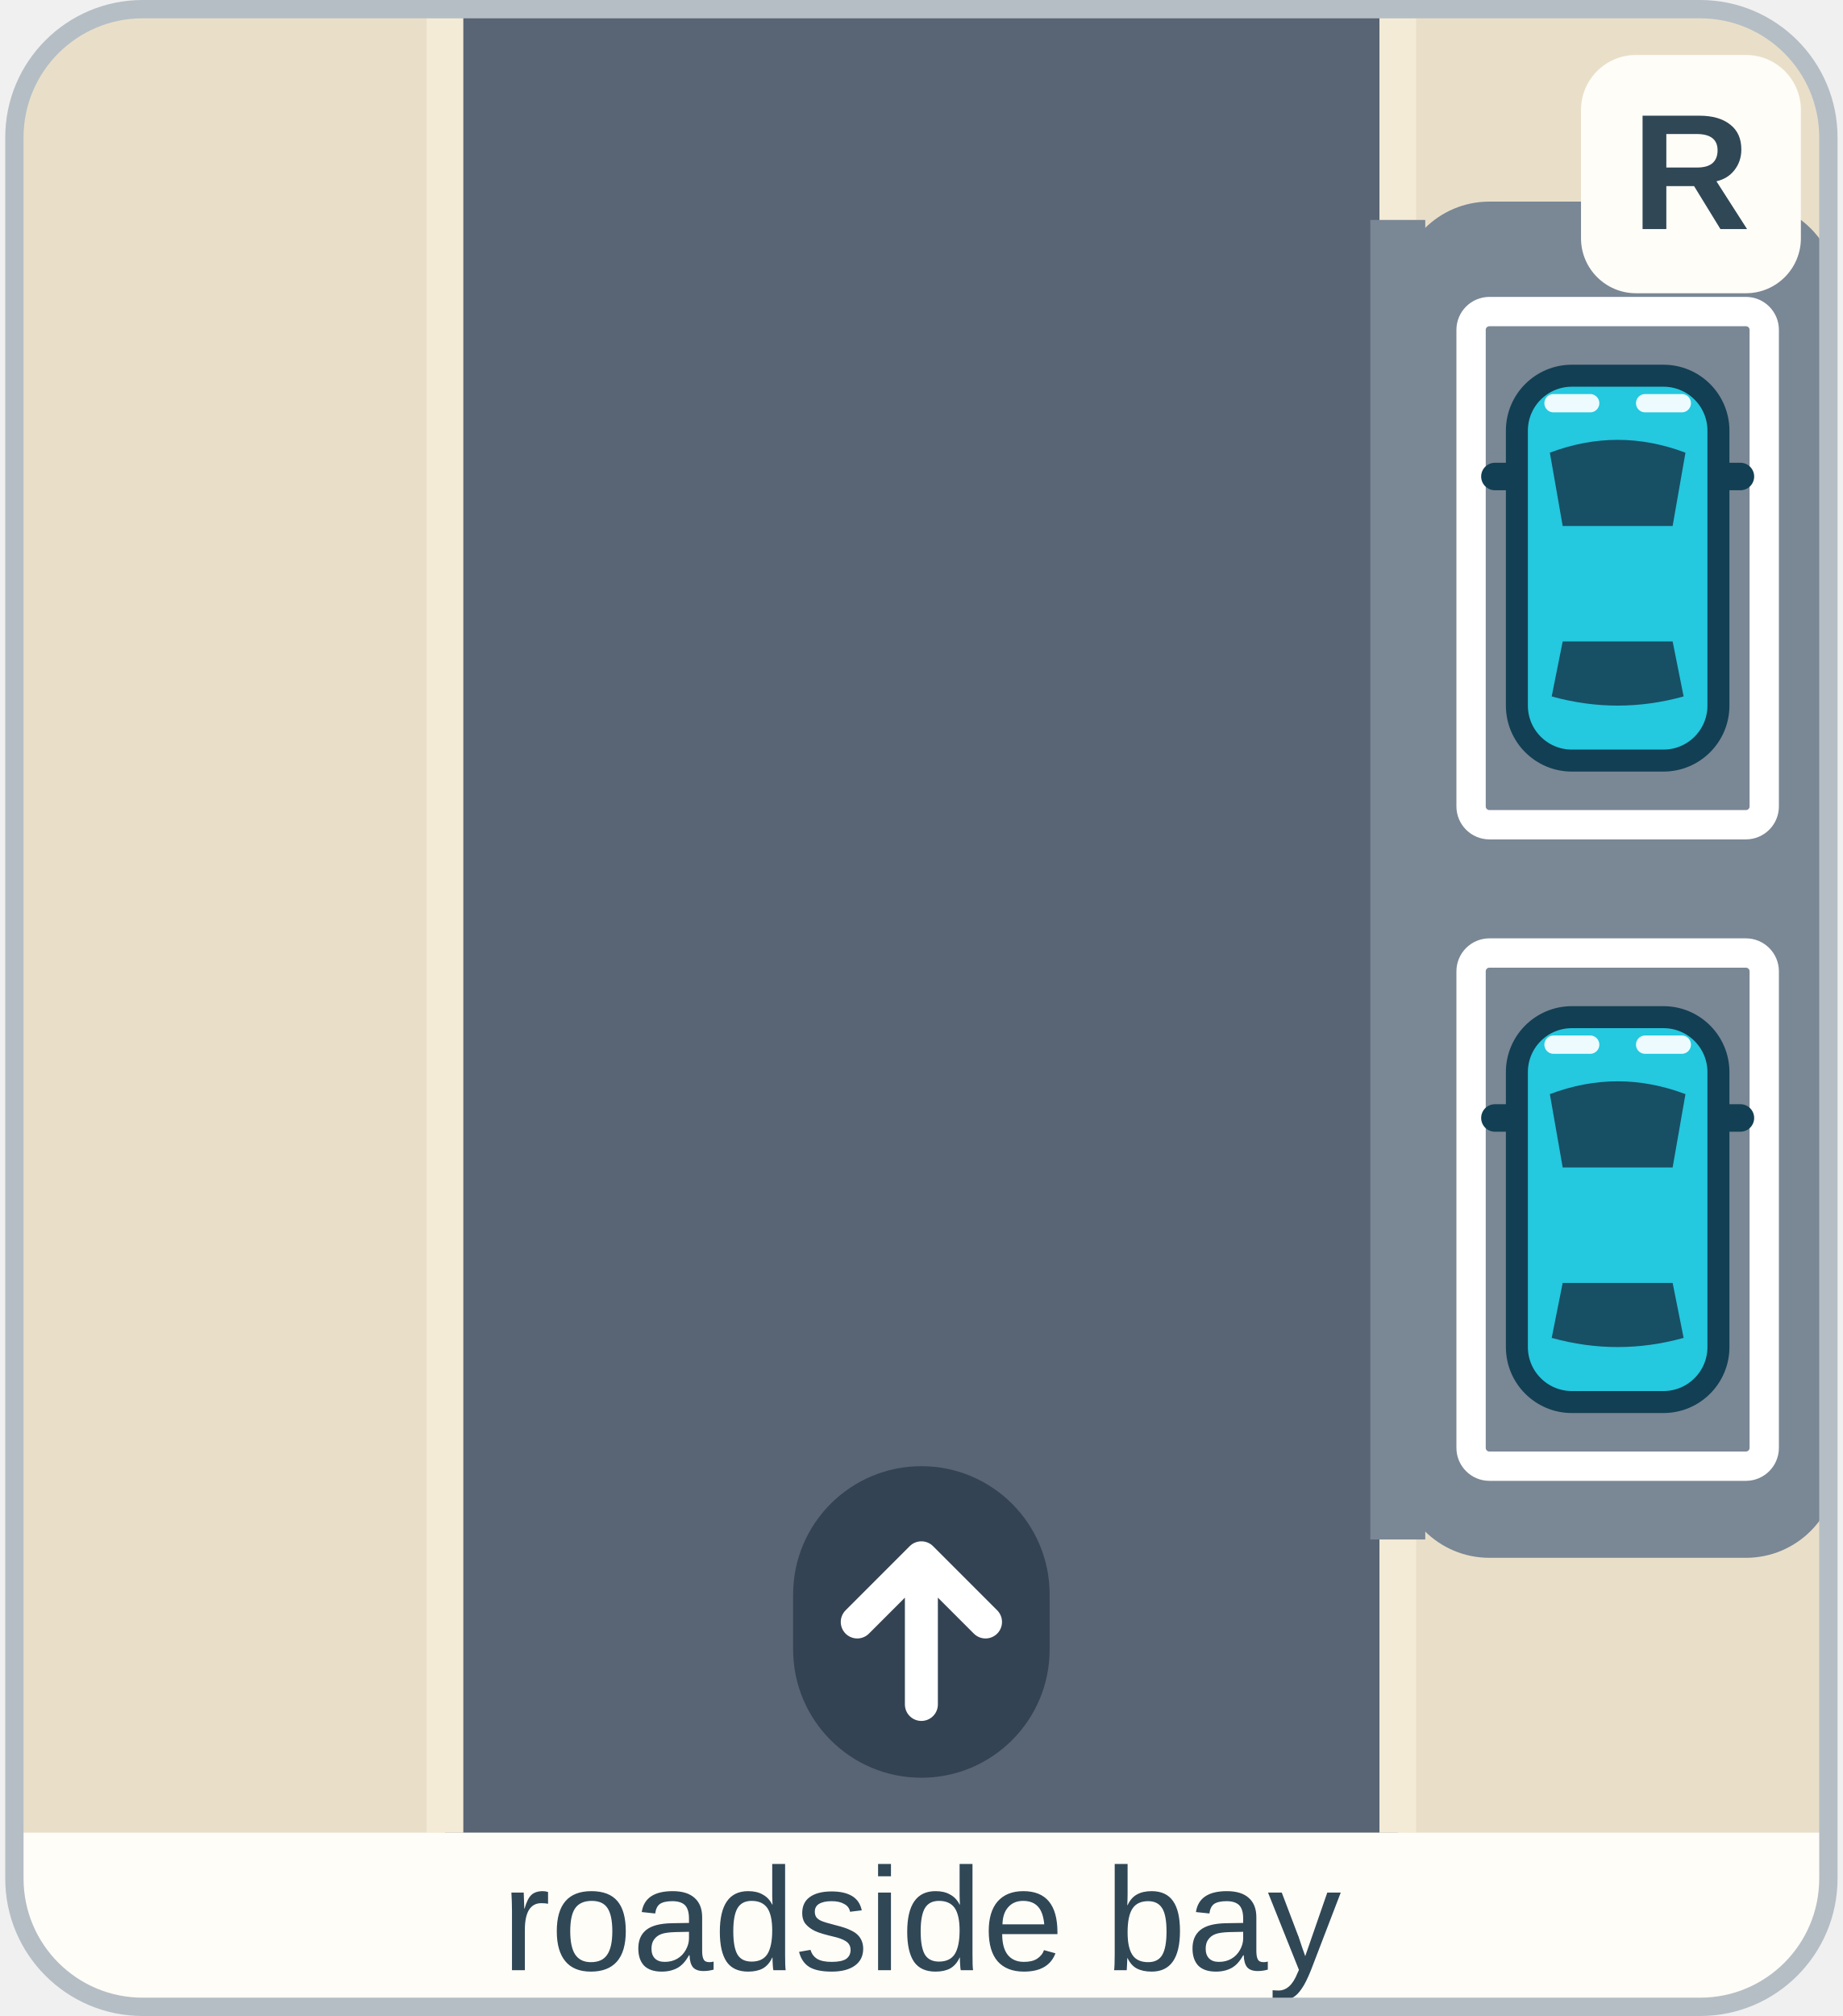
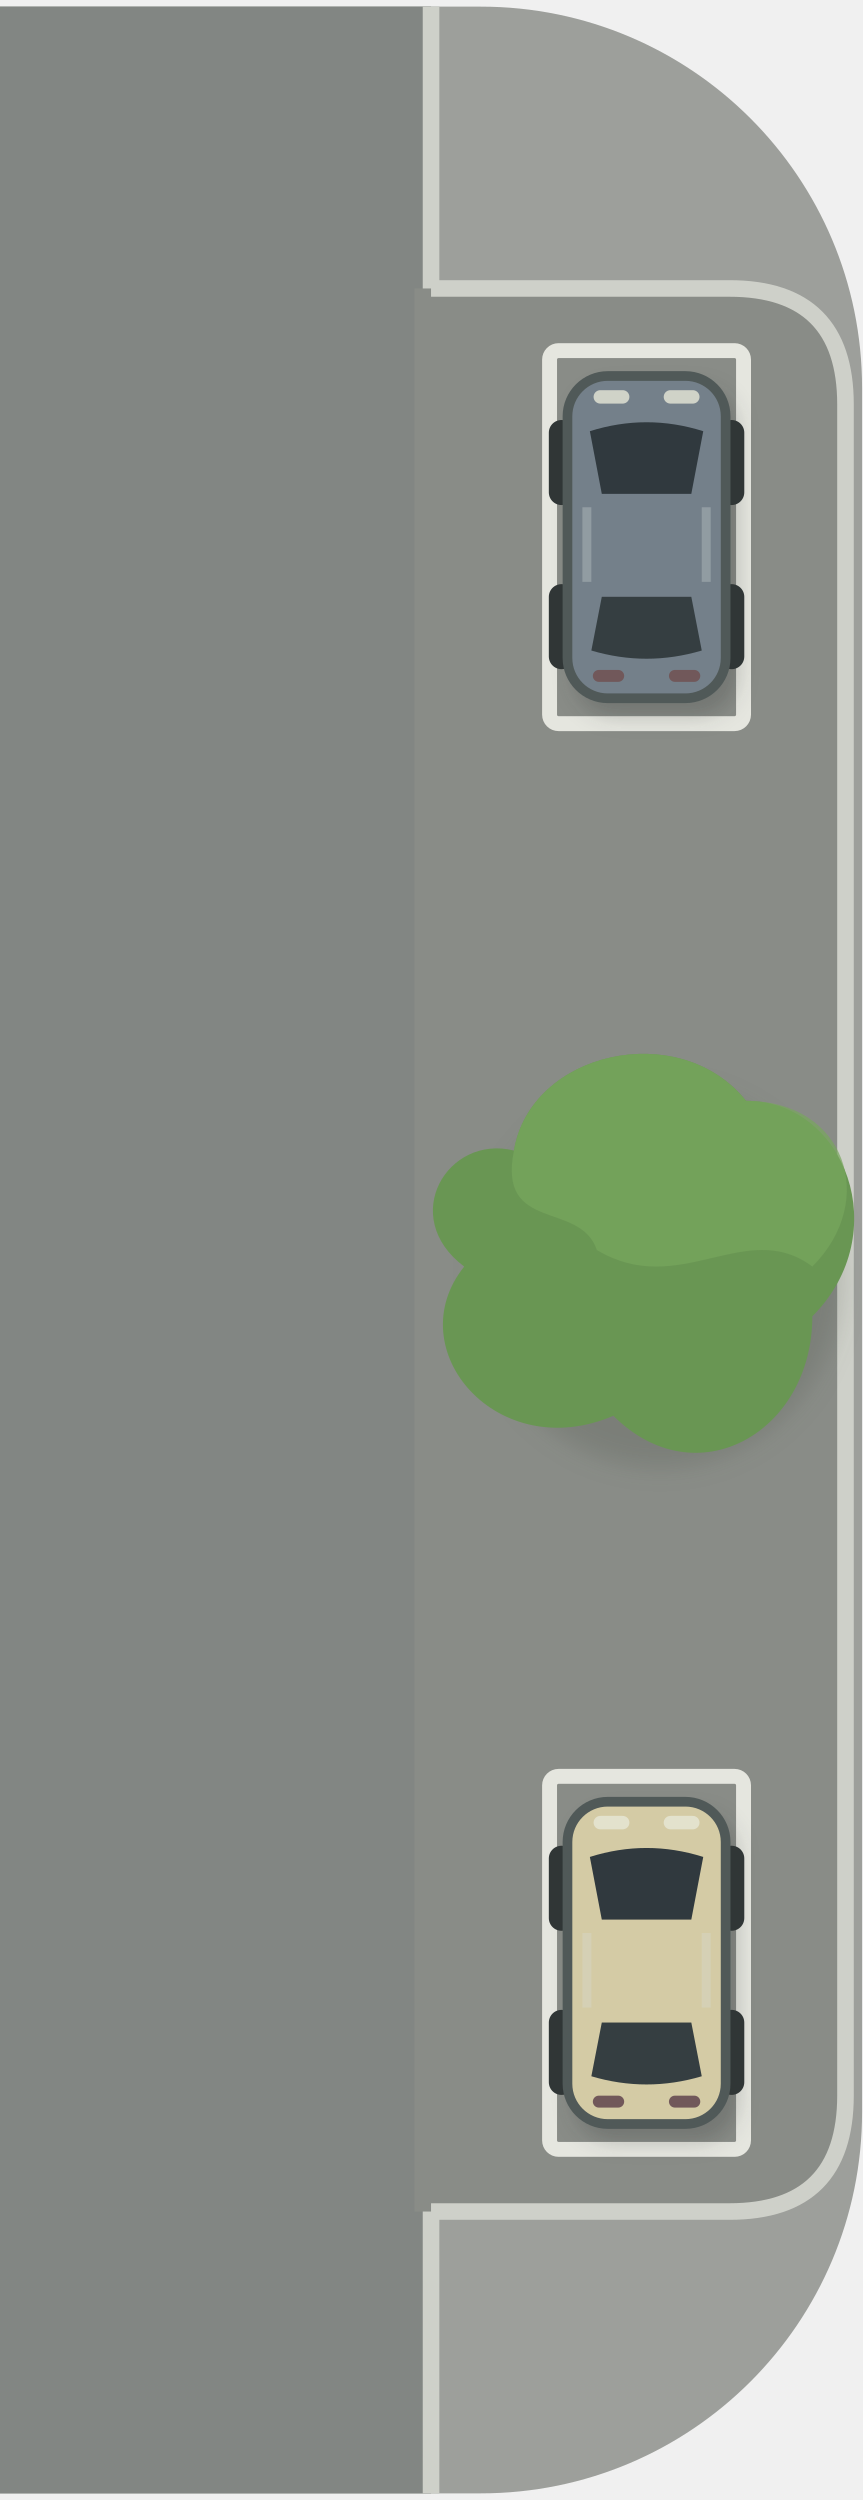
- <svg xmlns="http://www.w3.org/2000/svg" width="64" height="70" viewBox="0 0 100 110" role="img" aria-labelledby="title desc">
+ <svg xmlns="http://www.w3.org/2000/svg" width="40" height="116" viewBox="0 0 52 150" role="img" aria-labelledby="title desc">
  <style>text{font-family:Arial,Helvetica,sans-serif}</style>
  <defs>
    <clipPath id="frame">
-       <rect x="0.5" y="0.5" width="99" height="109" rx="7" />
+       <path d="M0 0H29A23 23 0 0 1 52 23V127A23 23 0 0 1 29 150H0Z" />
    </clipPath>
+     <filter id="car-shadow" x="-40%" y="-25%" width="180%" height="160%">
+       <feGaussianBlur stdDeviation="0.7" />
+     </filter>
  </defs>
  <g clip-path="url(#frame)">
-     <path d="M0 0H100V100H0Z" fill="#e9dfc9" />
-     <path d="M24 0H76V100H24Z" fill="#596575" />
-     <path d="M24 0V100M76 0V100" fill="none" stroke="#f4ebd7" stroke-width="2" />
-     <rect x="76" y="11" width="24" height="74" rx="5" fill="#7a8795" />
-     <path d="M76 12V84" stroke="#7a8795" stroke-width="3" />
-     <rect x="43" y="80" width="14" height="17" rx="7" fill="#334353" />
-     <path d="M50 93V85M46.5 88.5 50 85 53.5 88.5" fill="none" stroke="#fff" stroke-width="1.8" stroke-linecap="round" stroke-linejoin="round" />
-     <g transform="translate(88 31) rotate(0)">
-       <rect x="-8" y="-14" width="16" height="28" rx="1" fill="none" stroke="#fff" stroke-width="1.6" />
-       <rect x="-5.5" y="-10.5" width="11" height="21" rx="3" fill="#24c8df" stroke="#123f53" stroke-width="1.2" />
-       <path d="M-3.7-6.3Q0-7.7 3.7-6.3L3-2.3H-3Z" fill="#174f65" />
-       <path d="M-3 4H3L3.6 7Q0 8-3.6 7Z" fill="#174f65" />
-       <path d="M-5.8-5H-6.7M5.8-5H6.7" stroke="#123f53" stroke-width="1.5" stroke-linecap="round" />
-       <path d="M-3.5-9H-1.5M1.5-9H3.5" stroke="#edfbff" stroke-width="1" stroke-linecap="round" />
+     <g transform="translate(52 0) scale(-1 1)">
+       <path d="M0 0H52V150H0Z" fill="#9d9f9b" />
+       <path d="M26 0H52V150H26Z" fill="#828683" />
+       <path d="M26 0V150" fill="none" stroke="#ced0c9" stroke-width="1" />
+       <path d="M27 17H8Q1 17 1 24V126Q1 133 8 133H27Z" fill="#898c87" />
+       <path d="M26 17H8Q1 17 1 24V126Q1 133 8 133H26" fill="none" stroke="#ced0c9" stroke-width="1" />
    </g>
-     <g transform="translate(88 66) rotate(0)">
-       <rect x="-8" y="-14" width="16" height="28" rx="1" fill="none" stroke="#fff" stroke-width="1.6" />
-       <rect x="-5.5" y="-10.5" width="11" height="21" rx="3" fill="#24c8df" stroke="#123f53" stroke-width="1.2" />
-       <path d="M-3.7-6.3Q0-7.7 3.7-6.3L3-2.3H-3Z" fill="#174f65" />
-       <path d="M-3 4H3L3.6 7Q0 8-3.6 7Z" fill="#174f65" />
-       <path d="M-5.8-5H-6.7M5.8-5H6.7" stroke="#123f53" stroke-width="1.5" stroke-linecap="round" />
-       <path d="M-3.5-9H-1.5M1.5-9H3.5" stroke="#edfbff" stroke-width="1" stroke-linecap="round" />
+     <g transform="translate(39 32) rotate(0) scale(0.9)">
+       <rect x="-6.5" y="-12.5" width="13" height="25" rx="0.6" fill="none" stroke="#f0f0e9" stroke-width="1" opacity="0.9" />
+       <rect x="-4.9" y="-10" width="11" height="22" rx="2.8" fill="#202626" opacity="0.22" filter="url(#car-shadow)" />
+       <path d="M-5.7-7V-3M5.7-7V-3M-5.7 4V8M5.7 4V8" stroke="#303636" stroke-width="1.7" stroke-linecap="round" />
+       <rect x="-5.3" y="-10.8" width="10.6" height="21.6" rx="2.7" fill="#74808a" stroke="#505958" stroke-width="0.65" />
+       <path d="M-3.8-7.1Q0-8.3 3.8-7.1L3-2.9H-3Z" fill="#30393e" />
+       <path d="M-3 4H3L3.7 7.6Q0 8.7-3.7 7.6Z" fill="#353e41" />
+       <path d="M-4-2V3M4-2V3" stroke="#d6dcda" stroke-opacity="0.3" stroke-width="0.6" />
+       <path d="M-3.1-9.4H-1.6M1.6-9.4H3.1" stroke="#e7e7d7" stroke-opacity="0.8" stroke-width="0.9" stroke-linecap="round" />
+       <path d="M-3.2 9.3H-1.9M1.9 9.3H3.2" stroke="#71585a" stroke-width="0.8" stroke-linecap="round" />
    </g>
-     <rect x="86" y="3" width="12" height="13" rx="3" fill="#fffdf8" />
-     <text x="92" y="12.5" text-anchor="middle" font-size="9" font-weight="700" fill="#304756">R</text>
-     <rect y="100" width="100" height="10" fill="#fffdf8" />
-     <text x="50" y="107.5" text-anchor="middle" font-size="8" fill="#304756">roadside bay</text>
+     <g transform="translate(39 118) rotate(0) scale(0.9)">
+       <rect x="-6.5" y="-12.5" width="13" height="25" rx="0.6" fill="none" stroke="#f0f0e9" stroke-width="1" opacity="0.9" />
+       <rect x="-4.9" y="-10" width="11" height="22" rx="2.8" fill="#202626" opacity="0.22" filter="url(#car-shadow)" />
+       <path d="M-5.7-7V-3M5.7-7V-3M-5.7 4V8M5.7 4V8" stroke="#303636" stroke-width="1.7" stroke-linecap="round" />
+       <rect x="-5.3" y="-10.8" width="10.6" height="21.6" rx="2.7" fill="#d4cba5" stroke="#505958" stroke-width="0.65" />
+       <path d="M-3.8-7.1Q0-8.3 3.8-7.1L3-2.9H-3Z" fill="#30393e" />
+       <path d="M-3 4H3L3.7 7.6Q0 8.7-3.7 7.6Z" fill="#353e41" />
+       <path d="M-4-2V3M4-2V3" stroke="#d6dcda" stroke-opacity="0.3" stroke-width="0.6" />
+       <path d="M-3.1-9.4H-1.6M1.6-9.4H3.1" stroke="#e7e7d7" stroke-opacity="0.8" stroke-width="0.9" stroke-linecap="round" />
+       <path d="M-3.2 9.3H-1.9M1.9 9.3H3.2" stroke="#71585a" stroke-width="0.8" stroke-linecap="round" />
+     </g>
+     <g transform="translate(39 75)">
+       <ellipse cx="0.8" cy="1.6" rx="11" ry="11.5" fill="#343d30" opacity="0.17" filter="url(#car-shadow)" />
+       <path d="M-8-6C-7-12 2-14 6-9C12-9 15-1 10 4C10 11 3 15-2 10C-9 13-15 6-11 1C-15-2-12-7-8-6Z" fill="#699653" />
+       <path d="M-8-6C-7-12 2-14 6-9C12-9 14-3 10 1C6-2 2 3-3 0C-4-3-9-1-8-6Z" fill="#77a65d" opacity="0.7" />
+     </g>
  </g>
-   <rect x="0.5" y="0.5" width="99" height="109" rx="7" fill="none" stroke="#b5bec5" />
</svg>
